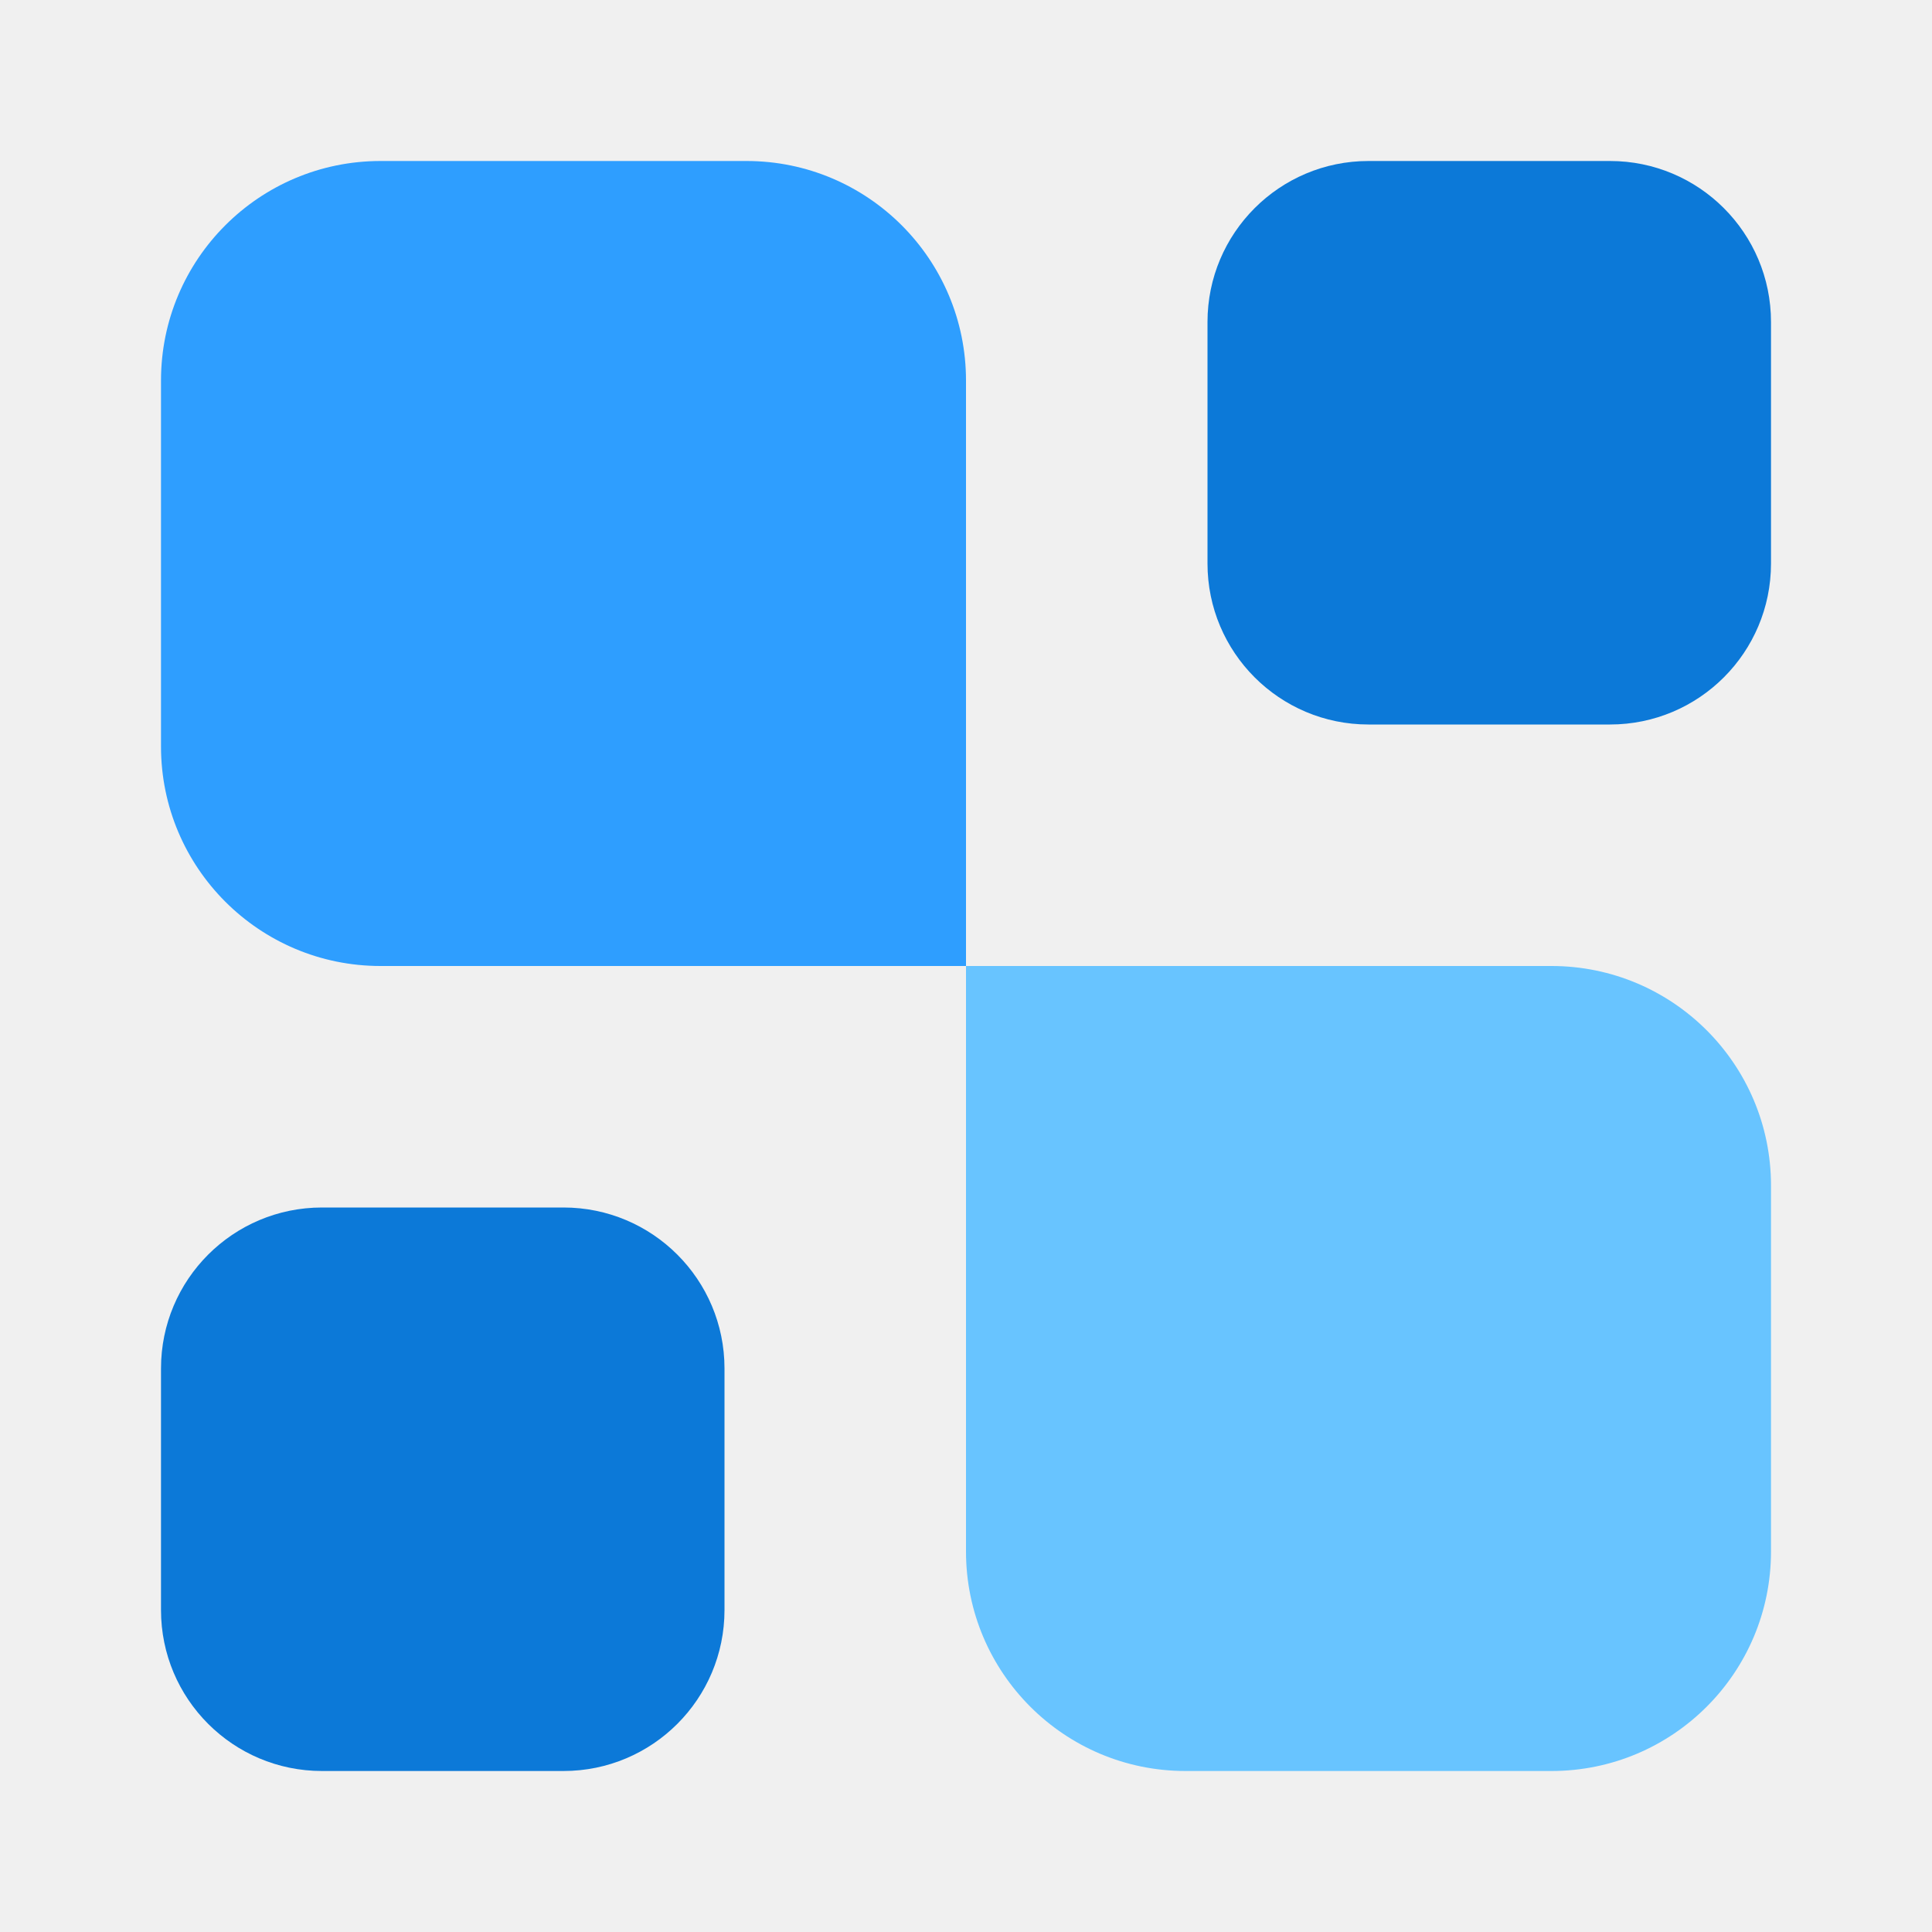
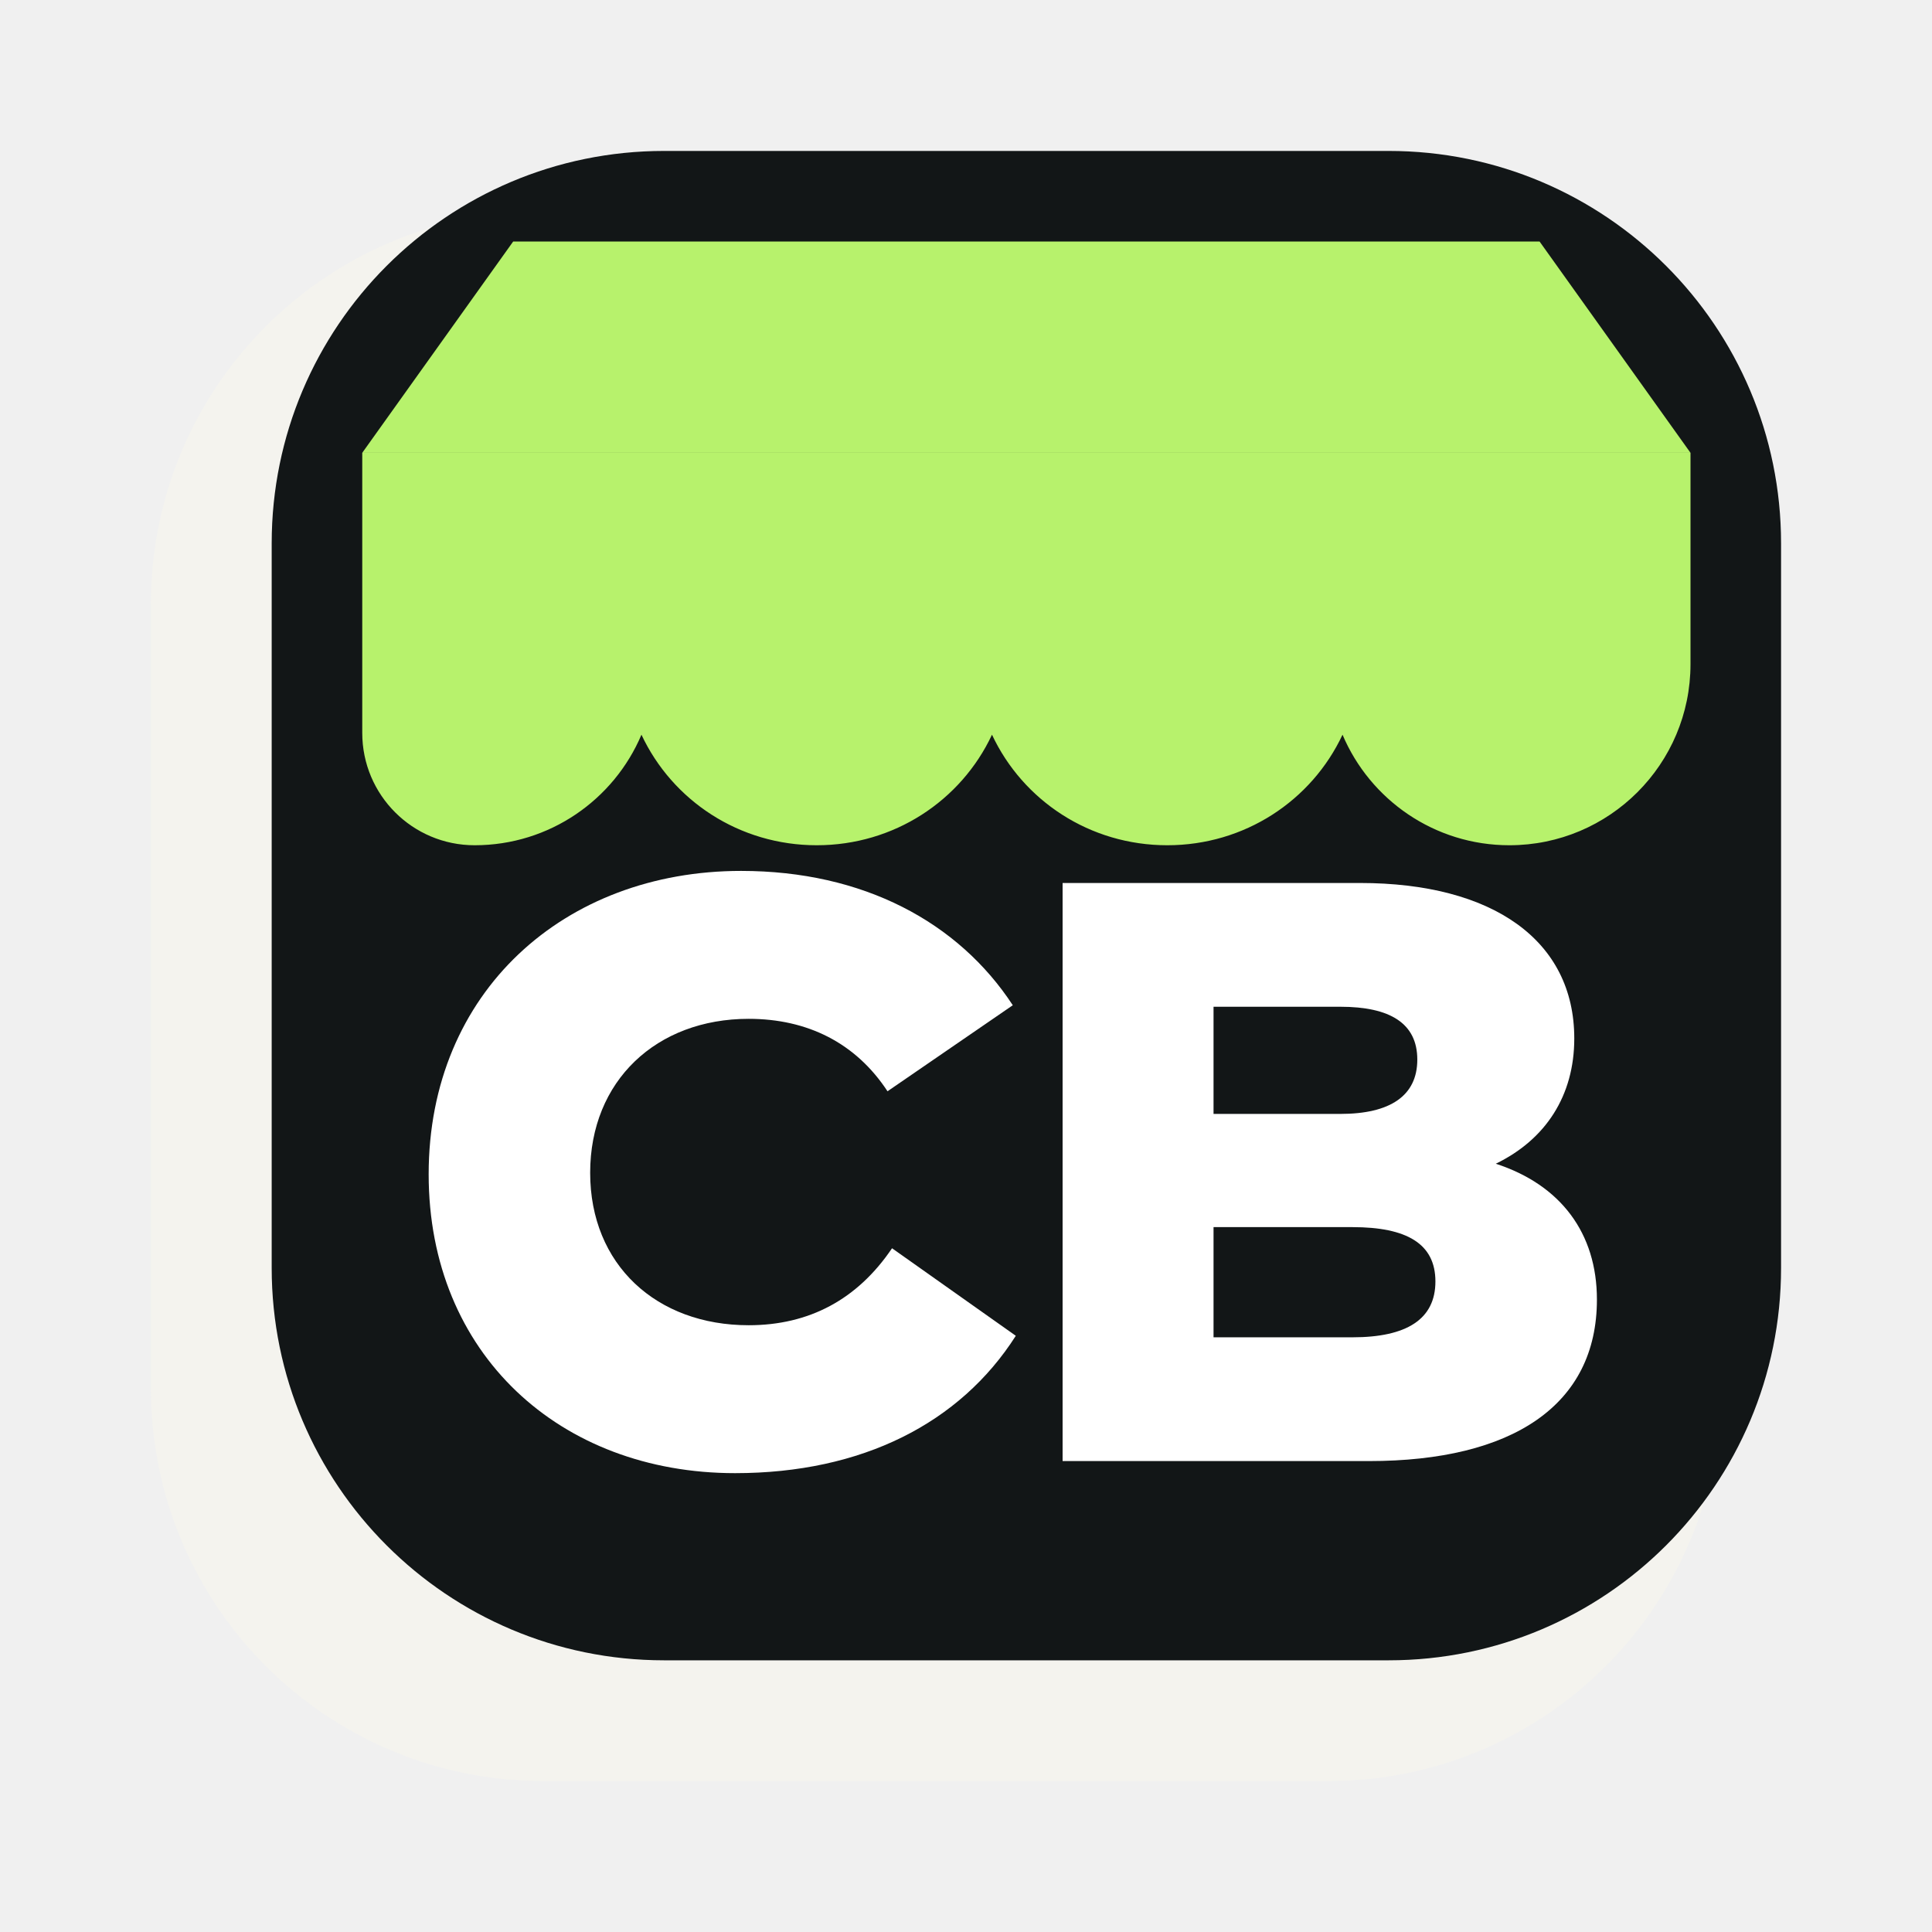
- <svg xmlns="http://www.w3.org/2000/svg" width="24" height="24" viewBox="0 0 24 24" fill="none">
-   <path d="M22 19.273C22 20.779 20.779 22 19.273 22H14.727C13.221 22 12 20.779 12 19.273V12H19.273C20.779 12 22 13.221 22 14.727V19.273Z" fill="#68C4FF" />
-   <path d="M20 2C21.105 2 22 2.895 22 4V7C22 8.105 21.105 9 20 9H17C15.895 9 15 8.105 15 7V4C15 2.895 15.895 2 17 2H20Z" fill="#0C79D8" />
-   <path d="M7 15C8.105 15 9 15.895 9 17V20C9 21.105 8.105 22 7 22H4C2.895 22 2 21.105 2 20V17C2 15.895 2.895 15 4 15H7Z" fill="#0C79D8" />
-   <path d="M12 12H4.727C3.221 12 2 10.779 2 9.273V4.727C2 3.221 3.221 2 4.727 2H9.273C10.779 2 12 3.221 12 4.727V12Z" fill="#2E9EFF" />
+ <svg xmlns="http://www.w3.org/2000/svg" width="64" height="64" viewBox="0 0 64 64" fill="none">
+   <rect x="5" y="7" width="52" height="52" rx="13" fill="#F4F3EE" />
+   <rect x="9" y="5" width="50" height="50" rx="13" fill="#121617" />
+   <path d="M12 15H56V22C56 25.314 53.314 28 50 28C47.516 28 45.384 26.49 44.473 24.338C43.45 26.52 41.234 28 38.667 28C36.1 28 33.884 26.52 32.861 24.338C31.838 26.52 29.622 28 27.055 28C24.488 28 22.272 26.52 21.249 24.338C20.338 26.49 18.206 28 15.722 28C13.665 28 12 26.335 12 24.278V15Z" fill="#B7F26C" />
+   <path d="M12 15L17 8H51L56 15H12Z" fill="#B7F26C" />
+   <path d="M24.35 48.8C18.55 48.8 14.2 44.85 14.2 38.9C14.2 32.85 18.7 28.85 24.55 28.85C28.6 28.85 31.75 30.55 33.55 33.3L29.4 36.15C28.35 34.55 26.75 33.75 24.8 33.75C21.75 33.75 19.55 35.8 19.55 38.85C19.55 41.9 21.75 43.9 24.8 43.9C26.8 43.9 28.4 43.05 29.55 41.35L33.65 44.25C31.8 47.15 28.55 48.8 24.35 48.8Z" fill="white" />
+   <path d="M35.2 29.25H45.05C49.45 29.25 52.15 31.15 52.15 34.4C52.15 36.3 51.2 37.75 49.55 38.55C51.7 39.25 52.9 40.85 52.9 43.05C52.9 46.55 50.1 48.4 45.35 48.4H35.2V29.25ZM40.2 33.35V36.9H44.4C46.05 36.9 46.95 36.3 46.95 35.1C46.95 33.9 46.05 33.35 44.4 33.35H40.2ZM40.2 40.65V44.3H44.8C46.6 44.3 47.55 43.7 47.55 42.45C47.55 41.2 46.6 40.65 44.8 40.65H40.2Z" fill="white" />
</svg>
